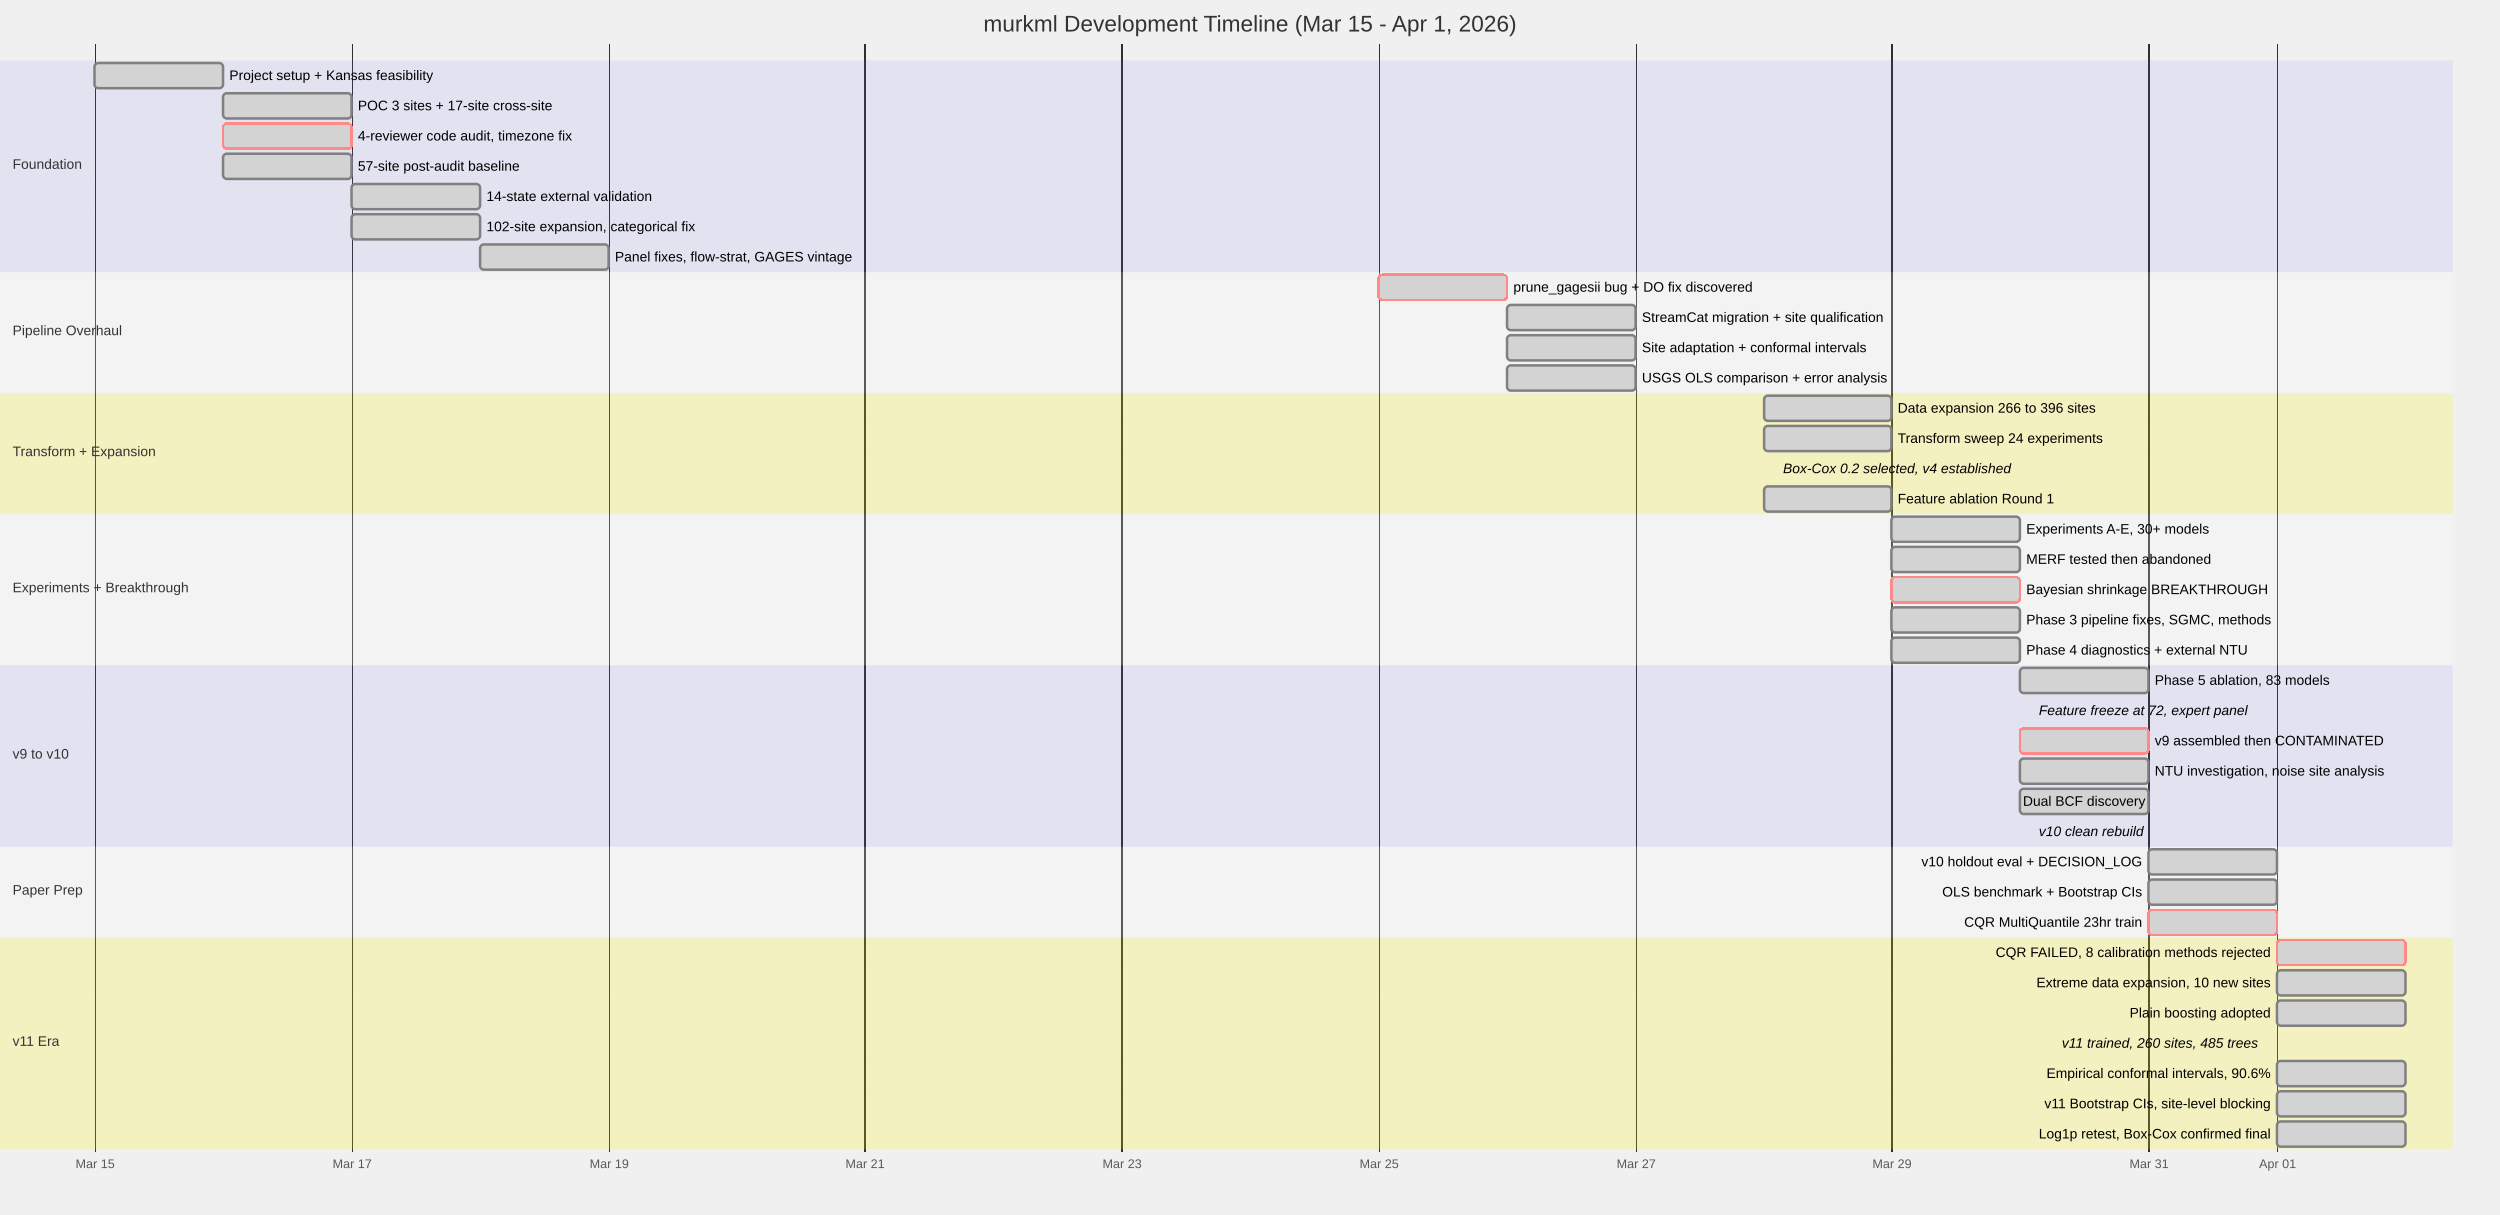
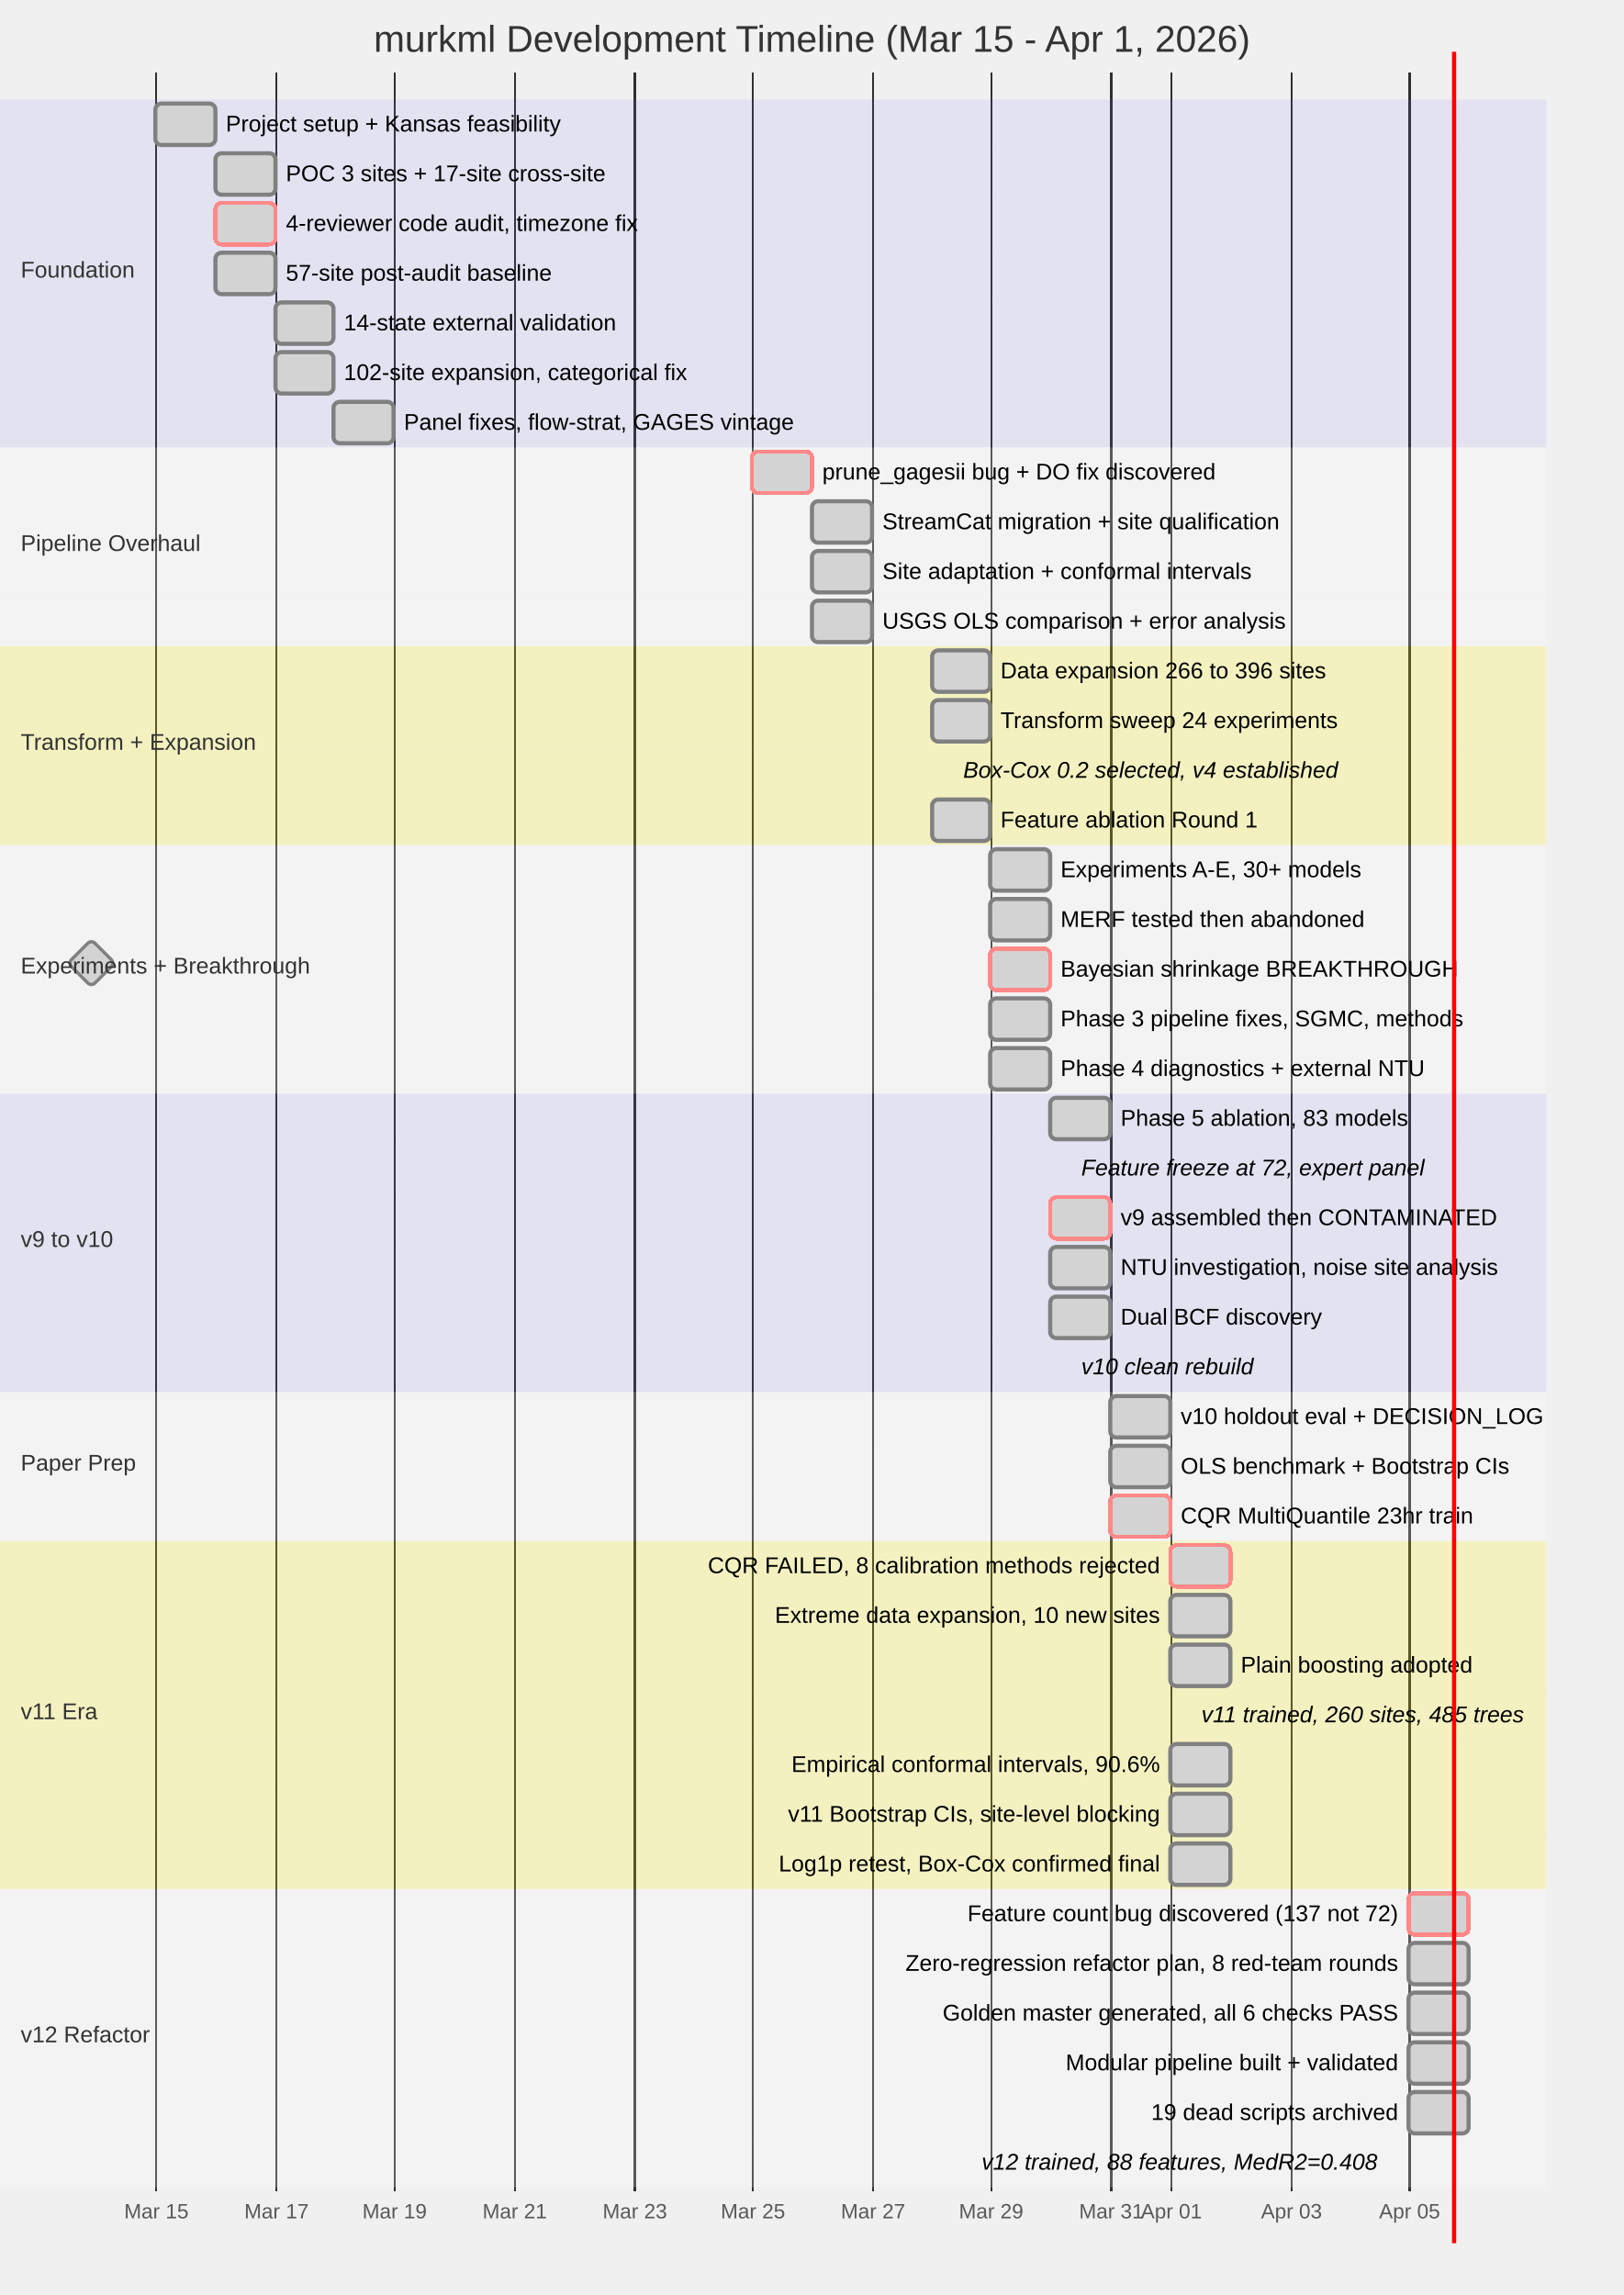
- <svg xmlns="http://www.w3.org/2000/svg" id="my-svg" width="100%" viewBox="0 0 1984 964" style="max-width: 1984px; background-color: white;" role="graphics-document document" aria-roledescription="gantt">
+ <svg xmlns="http://www.w3.org/2000/svg" id="my-svg" width="100%" viewBox="0 0 784 1108" style="max-width: 784px; background-color: transparent;" role="graphics-document document" aria-roledescription="gantt">
  <style>#my-svg{font-family:"trebuchet ms",verdana,arial,sans-serif;font-size:16px;fill:#333;}@keyframes edge-animation-frame{from{stroke-dashoffset:0;}}@keyframes dash{to{stroke-dashoffset:0;}}#my-svg .edge-animation-slow{stroke-dasharray:9,5!important;stroke-dashoffset:900;animation:dash 50s linear infinite;stroke-linecap:round;}#my-svg .edge-animation-fast{stroke-dasharray:9,5!important;stroke-dashoffset:900;animation:dash 20s linear infinite;stroke-linecap:round;}#my-svg .error-icon{fill:#552222;}#my-svg .error-text{fill:#552222;stroke:#552222;}#my-svg .edge-thickness-normal{stroke-width:1px;}#my-svg .edge-thickness-thick{stroke-width:3.5px;}#my-svg .edge-pattern-solid{stroke-dasharray:0;}#my-svg .edge-thickness-invisible{stroke-width:0;fill:none;}#my-svg .edge-pattern-dashed{stroke-dasharray:3;}#my-svg .edge-pattern-dotted{stroke-dasharray:2;}#my-svg .marker{fill:#333333;stroke:#333333;}#my-svg .marker.cross{stroke:#333333;}#my-svg svg{font-family:"trebuchet ms",verdana,arial,sans-serif;font-size:16px;}#my-svg p{margin:0;}#my-svg .mermaid-main-font{font-family:"trebuchet ms",verdana,arial,sans-serif;}#my-svg .exclude-range{fill:#eeeeee;}#my-svg .section{stroke:none;opacity:0.2;}#my-svg .section0{fill:rgba(102, 102, 255, 0.49);}#my-svg .section2{fill:#fff400;}#my-svg .section1,#my-svg .section3{fill:white;opacity:0.2;}#my-svg .sectionTitle0{fill:#333;}#my-svg .sectionTitle1{fill:#333;}#my-svg .sectionTitle2{fill:#333;}#my-svg .sectionTitle3{fill:#333;}#my-svg .sectionTitle{text-anchor:start;font-family:"trebuchet ms",verdana,arial,sans-serif;}#my-svg .grid .tick{stroke:lightgrey;opacity:0.8;shape-rendering:crispEdges;}#my-svg .grid .tick text{font-family:"trebuchet ms",verdana,arial,sans-serif;fill:#333;}#my-svg .grid path{stroke-width:0;}#my-svg .today{fill:none;stroke:red;stroke-width:2px;}#my-svg .task{stroke-width:2;}#my-svg .taskText{text-anchor:middle;font-family:"trebuchet ms",verdana,arial,sans-serif;}#my-svg .taskTextOutsideRight{fill:black;text-anchor:start;font-family:"trebuchet ms",verdana,arial,sans-serif;}#my-svg .taskTextOutsideLeft{fill:black;text-anchor:end;}#my-svg .task.clickable{cursor:pointer;}#my-svg .taskText.clickable{cursor:pointer;fill:#003163!important;font-weight:bold;}#my-svg .taskTextOutsideLeft.clickable{cursor:pointer;fill:#003163!important;font-weight:bold;}#my-svg .taskTextOutsideRight.clickable{cursor:pointer;fill:#003163!important;font-weight:bold;}#my-svg .taskText0,#my-svg .taskText1,#my-svg .taskText2,#my-svg .taskText3{fill:white;}#my-svg .task0,#my-svg .task1,#my-svg .task2,#my-svg .task3{fill:#8a90dd;stroke:#534fbc;}#my-svg .taskTextOutside0,#my-svg .taskTextOutside2{fill:black;}#my-svg .taskTextOutside1,#my-svg .taskTextOutside3{fill:black;}#my-svg .active0,#my-svg .active1,#my-svg .active2,#my-svg .active3{fill:#bfc7ff;stroke:#534fbc;}#my-svg .activeText0,#my-svg .activeText1,#my-svg .activeText2,#my-svg .activeText3{fill:black!important;}#my-svg .done0,#my-svg .done1,#my-svg .done2,#my-svg .done3{stroke:grey;fill:lightgrey;stroke-width:2;}#my-svg .doneText0,#my-svg .doneText1,#my-svg .doneText2,#my-svg .doneText3{fill:black!important;}#my-svg .doneText0.taskTextOutsideLeft,#my-svg .doneText0.taskTextOutsideRight,#my-svg .doneText1.taskTextOutsideLeft,#my-svg .doneText1.taskTextOutsideRight,#my-svg .doneText2.taskTextOutsideLeft,#my-svg .doneText2.taskTextOutsideRight,#my-svg .doneText3.taskTextOutsideLeft,#my-svg .doneText3.taskTextOutsideRight{fill:black!important;}#my-svg .crit0,#my-svg .crit1,#my-svg .crit2,#my-svg .crit3{stroke:#ff8888;fill:red;stroke-width:2;}#my-svg .activeCrit0,#my-svg .activeCrit1,#my-svg .activeCrit2,#my-svg .activeCrit3{stroke:#ff8888;fill:#bfc7ff;stroke-width:2;}#my-svg .doneCrit0,#my-svg .doneCrit1,#my-svg .doneCrit2,#my-svg .doneCrit3{stroke:#ff8888;fill:lightgrey;stroke-width:2;cursor:pointer;shape-rendering:crispEdges;}#my-svg .milestone{transform:rotate(45deg) scale(0.8,0.8);}#my-svg .milestoneText{font-style:italic;}#my-svg .doneCritText0,#my-svg .doneCritText1,#my-svg .doneCritText2,#my-svg .doneCritText3{fill:black!important;}#my-svg .doneCritText0.taskTextOutsideLeft,#my-svg .doneCritText0.taskTextOutsideRight,#my-svg .doneCritText1.taskTextOutsideLeft,#my-svg .doneCritText1.taskTextOutsideRight,#my-svg .doneCritText2.taskTextOutsideLeft,#my-svg .doneCritText2.taskTextOutsideRight,#my-svg .doneCritText3.taskTextOutsideLeft,#my-svg .doneCritText3.taskTextOutsideRight{fill:black!important;}#my-svg .vert{stroke:navy;}#my-svg .vertText{font-size:15px;text-anchor:middle;fill:navy!important;}#my-svg .activeCritText0,#my-svg .activeCritText1,#my-svg .activeCritText2,#my-svg .activeCritText3{fill:black!important;}#my-svg .titleText{text-anchor:middle;font-size:18px;fill:#333;font-family:"trebuchet ms",verdana,arial,sans-serif;}#my-svg .node .neo-node{stroke:#9370DB;}#my-svg [data-look="neo"].node rect,#my-svg [data-look="neo"].cluster rect,#my-svg [data-look="neo"].node polygon{stroke:#9370DB;filter:drop-shadow(1px 2px 2px rgba(185, 185, 185, 1));}#my-svg [data-look="neo"].node path{stroke:#9370DB;stroke-width:1px;}#my-svg [data-look="neo"].node .outer-path{filter:drop-shadow(1px 2px 2px rgba(185, 185, 185, 1));}#my-svg [data-look="neo"].node .neo-line path{stroke:#9370DB;filter:none;}#my-svg [data-look="neo"].node circle{stroke:#9370DB;filter:drop-shadow(1px 2px 2px rgba(185, 185, 185, 1));}#my-svg [data-look="neo"].node circle .state-start{fill:#000000;}#my-svg [data-look="neo"].icon-shape .icon{fill:#9370DB;filter:drop-shadow(1px 2px 2px rgba(185, 185, 185, 1));}#my-svg [data-look="neo"].icon-shape .icon-neo path{stroke:#9370DB;filter:drop-shadow(1px 2px 2px rgba(185, 185, 185, 1));}#my-svg :root{--mermaid-font-family:"trebuchet ms",verdana,arial,sans-serif;}</style>
  <g />
-   <g class="grid" transform="translate(75, 914)" fill="none" font-size="10" font-family="sans-serif" text-anchor="middle">
-     <path class="domain" stroke="currentColor" d="M0.5,-879V0.5H1834.5V-879" />
+   <g class="grid" transform="translate(75, 1058)" fill="none" font-size="10" font-family="sans-serif" text-anchor="middle">
+     <path class="domain" stroke="currentColor" d="M0.5,-1023V0.5H634.5V-1023" />
    <g class="tick" opacity="1" transform="translate(0.5,0)">
-       <line stroke="currentColor" y2="-879" />
+       <line stroke="currentColor" y2="-1023" />
      <text fill="#000" y="3" dy="1em" stroke="none" font-size="10" style="text-anchor: middle;">Mar 15</text>
    </g>
-     <g class="tick" opacity="1" transform="translate(204.5,0)">
-       <line stroke="currentColor" y2="-879" />
+     <g class="tick" opacity="1" transform="translate(58.5,0)">
+       <line stroke="currentColor" y2="-1023" />
      <text fill="#000" y="3" dy="1em" stroke="none" font-size="10" style="text-anchor: middle;">Mar 17</text>
    </g>
-     <g class="tick" opacity="1" transform="translate(408.5,0)">
-       <line stroke="currentColor" y2="-879" />
+     <g class="tick" opacity="1" transform="translate(115.5,0)">
+       <line stroke="currentColor" y2="-1023" />
      <text fill="#000" y="3" dy="1em" stroke="none" font-size="10" style="text-anchor: middle;">Mar 19</text>
    </g>
-     <g class="tick" opacity="1" transform="translate(611.5,0)">
-       <line stroke="currentColor" y2="-879" />
+     <g class="tick" opacity="1" transform="translate(173.5,0)">
+       <line stroke="currentColor" y2="-1023" />
      <text fill="#000" y="3" dy="1em" stroke="none" font-size="10" style="text-anchor: middle;">Mar 21</text>
    </g>
-     <g class="tick" opacity="1" transform="translate(815.5,0)">
-       <line stroke="currentColor" y2="-879" />
+     <g class="tick" opacity="1" transform="translate(231.5,0)">
+       <line stroke="currentColor" y2="-1023" />
      <text fill="#000" y="3" dy="1em" stroke="none" font-size="10" style="text-anchor: middle;">Mar 23</text>
    </g>
-     <g class="tick" opacity="1" transform="translate(1019.5,0)">
-       <line stroke="currentColor" y2="-879" />
+     <g class="tick" opacity="1" transform="translate(288.5,0)">
+       <line stroke="currentColor" y2="-1023" />
      <text fill="#000" y="3" dy="1em" stroke="none" font-size="10" style="text-anchor: middle;">Mar 25</text>
    </g>
-     <g class="tick" opacity="1" transform="translate(1223.5,0)">
-       <line stroke="currentColor" y2="-879" />
+     <g class="tick" opacity="1" transform="translate(346.5,0)">
+       <line stroke="currentColor" y2="-1023" />
      <text fill="#000" y="3" dy="1em" stroke="none" font-size="10" style="text-anchor: middle;">Mar 27</text>
    </g>
-     <g class="tick" opacity="1" transform="translate(1426.5,0)">
-       <line stroke="currentColor" y2="-879" />
+     <g class="tick" opacity="1" transform="translate(403.5,0)">
+       <line stroke="currentColor" y2="-1023" />
      <text fill="#000" y="3" dy="1em" stroke="none" font-size="10" style="text-anchor: middle;">Mar 29</text>
    </g>
-     <g class="tick" opacity="1" transform="translate(1630.5,0)">
-       <line stroke="currentColor" y2="-879" />
+     <g class="tick" opacity="1" transform="translate(461.5,0)">
+       <line stroke="currentColor" y2="-1023" />
      <text fill="#000" y="3" dy="1em" stroke="none" font-size="10" style="text-anchor: middle;">Mar 31</text>
    </g>
-     <g class="tick" opacity="1" transform="translate(1732.5,0)">
-       <line stroke="currentColor" y2="-879" />
+     <g class="tick" opacity="1" transform="translate(490.5,0)">
+       <line stroke="currentColor" y2="-1023" />
      <text fill="#000" y="3" dy="1em" stroke="none" font-size="10" style="text-anchor: middle;">Apr 01</text>
    </g>
+     <g class="tick" opacity="1" transform="translate(548.5,0)">
+       <line stroke="currentColor" y2="-1023" />
+       <text fill="#000" y="3" dy="1em" stroke="none" font-size="10" style="text-anchor: middle;">Apr 03</text>
+     </g>
+     <g class="tick" opacity="1" transform="translate(605.5,0)">
+       <line stroke="currentColor" y2="-1023" />
+       <text fill="#000" y="3" dy="1em" stroke="none" font-size="10" style="text-anchor: middle;">Apr 05</text>
+     </g>
  </g>
  <g>
-     <rect x="0" y="48" width="1946.5" height="24" class="section section0" />
-     <rect x="0" y="72" width="1946.5" height="24" class="section section0" />
-     <rect x="0" y="96" width="1946.5" height="24" class="section section0" />
-     <rect x="0" y="120" width="1946.5" height="24" class="section section0" />
-     <rect x="0" y="144" width="1946.5" height="24" class="section section0" />
-     <rect x="0" y="168" width="1946.5" height="24" class="section section0" />
-     <rect x="0" y="192" width="1946.5" height="24" class="section section0" />
-     <rect x="0" y="216" width="1946.5" height="24" class="section section1" />
-     <rect x="0" y="240" width="1946.5" height="24" class="section section1" />
-     <rect x="0" y="264" width="1946.5" height="24" class="section section1" />
-     <rect x="0" y="288" width="1946.5" height="24" class="section section1" />
-     <rect x="0" y="312" width="1946.5" height="24" class="section section2" />
-     <rect x="0" y="336" width="1946.5" height="24" class="section section2" />
-     <rect x="0" y="360" width="1946.5" height="24" class="section section2" />
-     <rect x="0" y="384" width="1946.5" height="24" class="section section2" />
-     <rect x="0" y="408" width="1946.5" height="24" class="section section3" />
-     <rect x="0" y="432" width="1946.5" height="24" class="section section3" />
-     <rect x="0" y="456" width="1946.5" height="24" class="section section3" />
-     <rect x="0" y="480" width="1946.5" height="24" class="section section3" />
-     <rect x="0" y="504" width="1946.5" height="24" class="section section3" />
-     <rect x="0" y="528" width="1946.5" height="24" class="section section0" />
-     <rect x="0" y="552" width="1946.5" height="24" class="section section0" />
-     <rect x="0" y="576" width="1946.5" height="24" class="section section0" />
-     <rect x="0" y="600" width="1946.5" height="24" class="section section0" />
-     <rect x="0" y="624" width="1946.5" height="24" class="section section0" />
-     <rect x="0" y="648" width="1946.5" height="24" class="section section0" />
-     <rect x="0" y="672" width="1946.5" height="24" class="section section1" />
-     <rect x="0" y="696" width="1946.5" height="24" class="section section1" />
-     <rect x="0" y="720" width="1946.5" height="24" class="section section1" />
-     <rect x="0" y="744" width="1946.5" height="24" class="section section2" />
-     <rect x="0" y="768" width="1946.5" height="24" class="section section2" />
-     <rect x="0" y="792" width="1946.5" height="24" class="section section2" />
-     <rect x="0" y="816" width="1946.5" height="24" class="section section2" />
-     <rect x="0" y="840" width="1946.5" height="24" class="section section2" />
-     <rect x="0" y="864" width="1946.5" height="24" class="section section2" />
-     <rect x="0" y="888" width="1946.5" height="24" class="section section2" />
+     <rect x="0" y="48" width="746.5" height="24" class="section section0" />
+     <rect x="0" y="72" width="746.5" height="24" class="section section0" />
+     <rect x="0" y="96" width="746.5" height="24" class="section section0" />
+     <rect x="0" y="120" width="746.5" height="24" class="section section0" />
+     <rect x="0" y="144" width="746.5" height="24" class="section section0" />
+     <rect x="0" y="168" width="746.5" height="24" class="section section0" />
+     <rect x="0" y="192" width="746.5" height="24" class="section section0" />
+     <rect x="0" y="216" width="746.5" height="24" class="section section1" />
+     <rect x="0" y="240" width="746.5" height="24" class="section section1" />
+     <rect x="0" y="264" width="746.5" height="24" class="section section1" />
+     <rect x="0" y="288" width="746.5" height="24" class="section section1" />
+     <rect x="0" y="312" width="746.5" height="24" class="section section2" />
+     <rect x="0" y="336" width="746.5" height="24" class="section section2" />
+     <rect x="0" y="360" width="746.5" height="24" class="section section2" />
+     <rect x="0" y="384" width="746.5" height="24" class="section section2" />
+     <rect x="0" y="408" width="746.5" height="24" class="section section3" />
+     <rect x="0" y="432" width="746.5" height="24" class="section section3" />
+     <rect x="0" y="456" width="746.5" height="24" class="section section3" />
+     <rect x="0" y="480" width="746.5" height="24" class="section section3" />
+     <rect x="0" y="504" width="746.5" height="24" class="section section3" />
+     <rect x="0" y="528" width="746.5" height="24" class="section section0" />
+     <rect x="0" y="552" width="746.5" height="24" class="section section0" />
+     <rect x="0" y="576" width="746.5" height="24" class="section section0" />
+     <rect x="0" y="600" width="746.5" height="24" class="section section0" />
+     <rect x="0" y="624" width="746.5" height="24" class="section section0" />
+     <rect x="0" y="648" width="746.5" height="24" class="section section0" />
+     <rect x="0" y="672" width="746.5" height="24" class="section section1" />
+     <rect x="0" y="696" width="746.5" height="24" class="section section1" />
+     <rect x="0" y="720" width="746.5" height="24" class="section section1" />
+     <rect x="0" y="744" width="746.5" height="24" class="section section2" />
+     <rect x="0" y="768" width="746.5" height="24" class="section section2" />
+     <rect x="0" y="792" width="746.5" height="24" class="section section2" />
+     <rect x="0" y="816" width="746.5" height="24" class="section section2" />
+     <rect x="0" y="840" width="746.5" height="24" class="section section2" />
+     <rect x="0" y="864" width="746.5" height="24" class="section section2" />
+     <rect x="0" y="888" width="746.5" height="24" class="section section2" />
+     <rect x="0" y="912" width="746.5" height="24" class="section section3" />
+     <rect x="0" y="936" width="746.5" height="24" class="section section3" />
+     <rect x="0" y="960" width="746.5" height="24" class="section section3" />
+     <rect x="0" y="984" width="746.5" height="24" class="section section3" />
+     <rect x="0" y="1008" width="746.5" height="24" class="section section3" />
+     <rect x="0" y="1032" width="746.5" height="24" class="section section3" />
  </g>
  <g>
-     <rect id="my-svg-task1" rx="3" ry="3" x="75" y="50" width="102" height="20" transform-origin="126px 60px" class="task done0" />
-     <rect id="my-svg-task2" rx="3" ry="3" x="177" y="74" width="102" height="20" transform-origin="228px 84px" class="task done0" />
-     <rect id="my-svg-task3" rx="3" ry="3" x="177" y="98" width="102" height="20" transform-origin="228px 108px" class="task doneCrit0" />
-     <rect id="my-svg-task4" rx="3" ry="3" x="177" y="122" width="102" height="20" transform-origin="228px 132px" class="task done0" />
-     <rect id="my-svg-task5" rx="3" ry="3" x="279" y="146" width="102" height="20" transform-origin="330px 156px" class="task done0" />
-     <rect id="my-svg-task6" rx="3" ry="3" x="279" y="170" width="102" height="20" transform-origin="330px 180px" class="task done0" />
-     <rect id="my-svg-task7" rx="3" ry="3" x="381" y="194" width="102" height="20" transform-origin="432px 204px" class="task done0" />
-     <rect id="my-svg-task8" rx="3" ry="3" x="1094" y="218" width="102" height="20" transform-origin="1145px 228px" class="task doneCrit1" />
-     <rect id="my-svg-task9" rx="3" ry="3" x="1196" y="242" width="102" height="20" transform-origin="1247px 252px" class="task done1" />
-     <rect id="my-svg-task10" rx="3" ry="3" x="1196" y="266" width="102" height="20" transform-origin="1247px 276px" class="task done1" />
-     <rect id="my-svg-task11" rx="3" ry="3" x="1196" y="290" width="102" height="20" transform-origin="1247px 300px" class="task done1" />
-     <rect id="my-svg-task12" rx="3" ry="3" x="1400" y="314" width="101" height="20" transform-origin="1450.5px 324px" class="task done2" />
-     <rect id="my-svg-task13" rx="3" ry="3" x="1400" y="338" width="101" height="20" transform-origin="1450.5px 348px" class="task done2" />
-     <rect id="my-svg-task14" rx="3" ry="3" x="1390" y="362" width="20" height="20" transform-origin="1400px 372px" class="task milestone  done2" />
-     <rect id="my-svg-task15" rx="3" ry="3" x="1400" y="386" width="101" height="20" transform-origin="1450.5px 396px" class="task done2" />
-     <rect id="my-svg-task16" rx="3" ry="3" x="1501" y="410" width="102" height="20" transform-origin="1552px 420px" class="task done3" />
-     <rect id="my-svg-task17" rx="3" ry="3" x="1501" y="434" width="102" height="20" transform-origin="1552px 444px" class="task done3" />
-     <rect id="my-svg-task18" rx="3" ry="3" x="1501" y="458" width="102" height="20" transform-origin="1552px 468px" class="task doneCrit3" />
-     <rect id="my-svg-task19" rx="3" ry="3" x="1501" y="482" width="102" height="20" transform-origin="1552px 492px" class="task done3" />
-     <rect id="my-svg-task20" rx="3" ry="3" x="1501" y="506" width="102" height="20" transform-origin="1552px 516px" class="task done3" />
-     <rect id="my-svg-task21" rx="3" ry="3" x="1603" y="530" width="102" height="20" transform-origin="1654px 540px" class="task done0" />
-     <rect id="my-svg-task22" rx="3" ry="3" x="1593" y="554" width="20" height="20" transform-origin="1603px 564px" class="task milestone  done0" />
-     <rect id="my-svg-task23" rx="3" ry="3" x="1603" y="578" width="102" height="20" transform-origin="1654px 588px" class="task doneCrit0" />
-     <rect id="my-svg-task24" rx="3" ry="3" x="1603" y="602" width="102" height="20" transform-origin="1654px 612px" class="task done0" />
-     <rect id="my-svg-task25" rx="3" ry="3" x="1603" y="626" width="102" height="20" transform-origin="1654px 636px" class="task done0" />
-     <rect id="my-svg-task26" rx="3" ry="3" x="1593" y="650" width="20" height="20" transform-origin="1603px 660px" class="task milestone  done0" />
-     <rect id="my-svg-task27" rx="3" ry="3" x="1705" y="674" width="102" height="20" transform-origin="1756px 684px" class="task done1" />
-     <rect id="my-svg-task28" rx="3" ry="3" x="1705" y="698" width="102" height="20" transform-origin="1756px 708px" class="task done1" />
-     <rect id="my-svg-task29" rx="3" ry="3" x="1705" y="722" width="102" height="20" transform-origin="1756px 732px" class="task doneCrit1" />
-     <rect id="my-svg-task30" rx="3" ry="3" x="1807" y="746" width="102" height="20" transform-origin="1858px 756px" class="task doneCrit2" />
-     <rect id="my-svg-task31" rx="3" ry="3" x="1807" y="770" width="102" height="20" transform-origin="1858px 780px" class="task done2" />
-     <rect id="my-svg-task32" rx="3" ry="3" x="1807" y="794" width="102" height="20" transform-origin="1858px 804px" class="task done2" />
-     <rect id="my-svg-task33" rx="3" ry="3" x="1797" y="818" width="20" height="20" transform-origin="1807px 828px" class="task milestone  done2" />
-     <rect id="my-svg-task34" rx="3" ry="3" x="1807" y="842" width="102" height="20" transform-origin="1858px 852px" class="task done2" />
-     <rect id="my-svg-task35" rx="3" ry="3" x="1807" y="866" width="102" height="20" transform-origin="1858px 876px" class="task done2" />
-     <rect id="my-svg-task36" rx="3" ry="3" x="1807" y="890" width="102" height="20" transform-origin="1858px 900px" class="task done2" />
-     <text id="my-svg-task1-text" font-size="11" x="182" y="63.5" class="taskTextOutsideRight taskTextOutside0  doneText0 width-163.86181640625">Project setup + Kansas feasibility     </text>
-     <text id="my-svg-task2-text" font-size="11" x="284" y="87.5" class="taskTextOutsideRight taskTextOutside0  doneText0 width-150.6875">POC 3 sites + 17-site cross-site       </text>
-     <text id="my-svg-task3-text" font-size="11" x="284" y="111.5" class="taskTextOutsideRight taskTextOutside0  doneCritText0 width-179.21875">4-reviewer code audit, timezone fix     </text>
-     <text id="my-svg-task4-text" font-size="11" x="284" y="135.5" class="taskTextOutsideRight taskTextOutside0  doneText0 width-131.21875">57-site post-audit baseline             </text>
-     <text id="my-svg-task5-text" font-size="11" x="386" y="159.5" class="taskTextOutsideRight taskTextOutside0  doneText0 width-137.21875">14-state external validation            </text>
-     <text id="my-svg-task6-text" font-size="11" x="386" y="183.5" class="taskTextOutsideRight taskTextOutside0  doneText0 width-170.3017578125">102-site expansion, categorical fix     </text>
-     <text id="my-svg-task7-text" font-size="11" x="488" y="207.5" class="taskTextOutsideRight taskTextOutside0  doneText0 width-188.578125">Panel fixes, flow-strat, GAGES vintage  </text>
-     <text id="my-svg-task8-text" font-size="11" x="1201" y="231.5" class="taskTextOutsideRight taskTextOutside1  doneCritText1 width-187.46875">prune_gagesii bug + DO fix discovered   </text>
-     <text id="my-svg-task9-text" font-size="11" x="1303" y="255.5" class="taskTextOutsideRight taskTextOutside1  doneText1 width-197.9375">StreamCat migration + site qualification</text>
-     <text id="my-svg-task10-text" font-size="11" x="1303" y="279.5" class="taskTextOutsideRight taskTextOutside1  doneText1 width-184.13134765625">Site adaptation + conformal intervals   </text>
-     <text id="my-svg-task11-text" font-size="11" x="1303" y="303.5" class="taskTextOutsideRight taskTextOutside1  doneText1 width-185.48486328125">USGS OLS comparison + error analysis    </text>
-     <text id="my-svg-task12-text" font-size="11" x="1506" y="327.5" class="taskTextOutsideRight taskTextOutside2  doneText2 width-155.9921875">Data expansion 266 to 396 sites         </text>
-     <text id="my-svg-task13-text" font-size="11" x="1506" y="351.5" class="taskTextOutsideRight taskTextOutside2  doneText2 width-163.8671875">Transform sweep 24 experiments          </text>
-     <text id="my-svg-task14-text" font-size="11" x="1415" y="375.5" class="taskTextOutsideRight taskTextOutside2  doneText2 milestoneText width-181.03125">Box-Cox 0.2 selected, v4 established    </text>
-     <text id="my-svg-task15-text" font-size="11" x="1506" y="399.5" class="taskTextOutsideRight taskTextOutside2  doneText2 width-124.265625">Feature ablation Round 1                </text>
-     <text id="my-svg-task16-text" font-size="11" x="1608" y="423.5" class="taskTextOutsideRight taskTextOutside3  doneText3 width-143.40234375">Experiments A-E, 30+ models             </text>
-     <text id="my-svg-task17-text" font-size="11" x="1608" y="447.5" class="taskTextOutsideRight taskTextOutside3  doneText3 width-144.375">MERF tested then abandoned              </text>
-     <text id="my-svg-task18-text" font-size="11" x="1608" y="471.5" class="taskTextOutsideRight taskTextOutside3  doneCritText3 width-176.6875">Bayesian shrinkage BREAKTHROUGH         </text>
-     <text id="my-svg-task19-text" font-size="11" x="1608" y="495.5" class="taskTextOutsideRight taskTextOutside3  doneText3 width-190.8720703125">Phase 3 pipeline fixes, SGMC, methods   </text>
-     <text id="my-svg-task20-text" font-size="11" x="1608" y="519.5" class="taskTextOutsideRight taskTextOutside3  doneText3 width-172.015625">Phase 4 diagnostics + external NTU      </text>
-     <text id="my-svg-task21-text" font-size="11" x="1710" y="543.5" class="taskTextOutsideRight taskTextOutside0  doneText0 width-138.20849609375">Phase 5 ablation, 83 models             </text>
-     <text id="my-svg-task22-text" font-size="11" x="1618" y="567.5" class="taskTextOutsideRight taskTextOutside0  doneText0 milestoneText width-172.23876953125">Feature freeze at 72, expert panel      </text>
-     <text id="my-svg-task23-text" font-size="11" x="1710" y="591.5" class="taskTextOutsideRight taskTextOutside0  doneCritText0 width-171.1953125">v9 assembled then CONTAMINATED          </text>
-     <text id="my-svg-task24-text" font-size="11" x="1710" y="615.5" class="taskTextOutsideRight taskTextOutside0  doneText0 width-183.3095703125">NTU investigation, noise site analysis  </text>
-     <text id="my-svg-task25-text" font-size="11" x="1654" y="639.5" class="taskText taskText0  doneText0 width-93.71533203125">Dual BCF discovery                      </text>
-     <text id="my-svg-task26-text" font-size="11" x="1618" y="663.5" class="taskTextOutsideRight taskTextOutside0  doneText0 milestoneText width-85.96875">v10 clean rebuild                       </text>
-     <text id="my-svg-task27-text" font-size="11" x="1700" y="687.5" class="taskTextOutsideLeft taskTextOutside1  doneText1">v10 holdout eval + DECISION_LOG         </text>
-     <text id="my-svg-task28-text" font-size="11" x="1700" y="711.5" class="taskTextOutsideLeft taskTextOutside1  doneText1">OLS benchmark + Bootstrap CIs           </text>
-     <text id="my-svg-task29-text" font-size="11" x="1700" y="735.5" class="taskTextOutsideLeft taskTextOutside1  doneCritText1">CQR MultiQuantile 23hr train            </text>
-     <text id="my-svg-task30-text" font-size="11" x="1802" y="759.5" class="taskTextOutsideLeft taskTextOutside2  doneCritText2">CQR FAILED, 8 calibration methods rejected </text>
-     <text id="my-svg-task31-text" font-size="11" x="1802" y="783.5" class="taskTextOutsideLeft taskTextOutside2  doneText2">Extreme data expansion, 10 new sites    </text>
-     <text id="my-svg-task32-text" font-size="11" x="1802" y="807.5" class="taskTextOutsideLeft taskTextOutside2  doneText2">Plain boosting adopted                  </text>
-     <text id="my-svg-task33-text" font-size="11" x="1792" y="831.5" class="taskTextOutsideLeft taskTextOutside2  doneText2 milestoneText">v11 trained, 260 sites, 485 trees       </text>
-     <text id="my-svg-task34-text" font-size="11" x="1802" y="855.5" class="taskTextOutsideLeft taskTextOutside2  doneText2">Empirical conformal intervals, 90.6%    </text>
-     <text id="my-svg-task35-text" font-size="11" x="1802" y="879.5" class="taskTextOutsideLeft taskTextOutside2  doneText2">v11 Bootstrap CIs, site-level blocking  </text>
-     <text id="my-svg-task36-text" font-size="11" x="1802" y="903.5" class="taskTextOutsideLeft taskTextOutside2  doneText2">Log1p retest, Box-Cox confirmed final   </text>
+     <rect id="my-svg-task1" rx="3" ry="3" x="75" y="50" width="29" height="20" transform-origin="89.5px 60px" class="task done0" />
+     <rect id="my-svg-task2" rx="3" ry="3" x="104" y="74" width="29" height="20" transform-origin="118.5px 84px" class="task done0" />
+     <rect id="my-svg-task3" rx="3" ry="3" x="104" y="98" width="29" height="20" transform-origin="118.5px 108px" class="task doneCrit0" />
+     <rect id="my-svg-task4" rx="3" ry="3" x="104" y="122" width="29" height="20" transform-origin="118.5px 132px" class="task done0" />
+     <rect id="my-svg-task5" rx="3" ry="3" x="133" y="146" width="28" height="20" transform-origin="147px 156px" class="task done0" />
+     <rect id="my-svg-task6" rx="3" ry="3" x="133" y="170" width="28" height="20" transform-origin="147px 180px" class="task done0" />
+     <rect id="my-svg-task7" rx="3" ry="3" x="161" y="194" width="29" height="20" transform-origin="175.5px 204px" class="task done0" />
+     <rect id="my-svg-task8" rx="3" ry="3" x="363" y="218" width="29" height="20" transform-origin="377.5px 228px" class="task doneCrit1" />
+     <rect id="my-svg-task9" rx="3" ry="3" x="392" y="242" width="29" height="20" transform-origin="406.5px 252px" class="task done1" />
+     <rect id="my-svg-task10" rx="3" ry="3" x="392" y="266" width="29" height="20" transform-origin="406.5px 276px" class="task done1" />
+     <rect id="my-svg-task11" rx="3" ry="3" x="392" y="290" width="29" height="20" transform-origin="406.5px 300px" class="task done1" />
+     <rect id="my-svg-task12" rx="3" ry="3" x="450" y="314" width="28" height="20" transform-origin="464px 324px" class="task done2" />
+     <rect id="my-svg-task13" rx="3" ry="3" x="450" y="338" width="28" height="20" transform-origin="464px 348px" class="task done2" />
+     <rect id="my-svg-task14" rx="3" ry="3" x="440" y="362" width="20" height="20" transform-origin="450px 372px" class="task milestone  done2" />
+     <rect id="my-svg-task15" rx="3" ry="3" x="450" y="386" width="28" height="20" transform-origin="464px 396px" class="task done2" />
+     <rect id="my-svg-task16" rx="3" ry="3" x="478" y="410" width="29" height="20" transform-origin="492.5px 420px" class="task done3" />
+     <rect id="my-svg-task17" rx="3" ry="3" x="478" y="434" width="29" height="20" transform-origin="492.5px 444px" class="task done3" />
+     <rect id="my-svg-task18" rx="3" ry="3" x="478" y="458" width="29" height="20" transform-origin="492.5px 468px" class="task doneCrit3" />
+     <rect id="my-svg-task19" rx="3" ry="3" x="478" y="482" width="29" height="20" transform-origin="492.5px 492px" class="task done3" />
+     <rect id="my-svg-task20" rx="3" ry="3" x="478" y="506" width="29" height="20" transform-origin="492.5px 516px" class="task done3" />
+     <rect id="my-svg-task21" rx="3" ry="3" x="507" y="530" width="29" height="20" transform-origin="521.5px 540px" class="task done0" />
+     <rect id="my-svg-task22" rx="3" ry="3" x="497" y="554" width="20" height="20" transform-origin="507px 564px" class="task milestone  done0" />
+     <rect id="my-svg-task23" rx="3" ry="3" x="507" y="578" width="29" height="20" transform-origin="521.5px 588px" class="task doneCrit0" />
+     <rect id="my-svg-task24" rx="3" ry="3" x="507" y="602" width="29" height="20" transform-origin="521.5px 612px" class="task done0" />
+     <rect id="my-svg-task25" rx="3" ry="3" x="507" y="626" width="29" height="20" transform-origin="521.5px 636px" class="task done0" />
+     <rect id="my-svg-task26" rx="3" ry="3" x="497" y="650" width="20" height="20" transform-origin="507px 660px" class="task milestone  done0" />
+     <rect id="my-svg-task27" rx="3" ry="3" x="536" y="674" width="29" height="20" transform-origin="550.5px 684px" class="task done1" />
+     <rect id="my-svg-task28" rx="3" ry="3" x="536" y="698" width="29" height="20" transform-origin="550.5px 708px" class="task done1" />
+     <rect id="my-svg-task29" rx="3" ry="3" x="536" y="722" width="29" height="20" transform-origin="550.5px 732px" class="task doneCrit1" />
+     <rect id="my-svg-task30" rx="3" ry="3" x="565" y="746" width="29" height="20" transform-origin="579.5px 756px" class="task doneCrit2" />
+     <rect id="my-svg-task31" rx="3" ry="3" x="565" y="770" width="29" height="20" transform-origin="579.5px 780px" class="task done2" />
+     <rect id="my-svg-task32" rx="3" ry="3" x="565" y="794" width="29" height="20" transform-origin="579.5px 804px" class="task done2" />
+     <rect id="my-svg-task33" rx="3" ry="3" x="555" y="818" width="20" height="20" transform-origin="565px 828px" class="task milestone  done2" />
+     <rect id="my-svg-task34" rx="3" ry="3" x="565" y="842" width="29" height="20" transform-origin="579.5px 852px" class="task done2" />
+     <rect id="my-svg-task35" rx="3" ry="3" x="565" y="866" width="29" height="20" transform-origin="579.5px 876px" class="task done2" />
+     <rect id="my-svg-task36" rx="3" ry="3" x="565" y="890" width="29" height="20" transform-origin="579.5px 900px" class="task done2" />
+     <rect id="my-svg-task37" rx="3" ry="3" x="680" y="914" width="29" height="20" transform-origin="694.5px 924px" class="task doneCrit3" />
+     <rect id="my-svg-task38" rx="3" ry="3" x="680" y="938" width="29" height="20" transform-origin="694.5px 948px" class="task done3" />
+     <rect id="my-svg-task39" rx="3" ry="3" x="680" y="962" width="29" height="20" transform-origin="694.5px 972px" class="task done3" />
+     <rect id="my-svg-task40" rx="3" ry="3" x="680" y="986" width="29" height="20" transform-origin="694.5px 996px" class="task done3" />
+     <rect id="my-svg-task41" rx="3" ry="3" x="680" y="1010" width="29" height="20" transform-origin="694.5px 1020px" class="task done3" />
+     <rect id="my-svg-task42" rx="3" ry="3" x="670" y="1034" width="20" height="20" transform-origin="680px 1044px" class="task milestone  done3" />
+     <text id="my-svg-task1-text" font-size="11" x="109" y="63.5" class="taskTextOutsideRight taskTextOutside0  doneText0 width-163.86181640625">Project setup + Kansas feasibility     </text>
+     <text id="my-svg-task2-text" font-size="11" x="138" y="87.5" class="taskTextOutsideRight taskTextOutside0  doneText0 width-150.6875">POC 3 sites + 17-site cross-site       </text>
+     <text id="my-svg-task3-text" font-size="11" x="138" y="111.5" class="taskTextOutsideRight taskTextOutside0  doneCritText0 width-179.21875">4-reviewer code audit, timezone fix     </text>
+     <text id="my-svg-task4-text" font-size="11" x="138" y="135.5" class="taskTextOutsideRight taskTextOutside0  doneText0 width-131.21875">57-site post-audit baseline             </text>
+     <text id="my-svg-task5-text" font-size="11" x="166" y="159.5" class="taskTextOutsideRight taskTextOutside0  doneText0 width-137.21875">14-state external validation            </text>
+     <text id="my-svg-task6-text" font-size="11" x="166" y="183.5" class="taskTextOutsideRight taskTextOutside0  doneText0 width-170.3017578125">102-site expansion, categorical fix     </text>
+     <text id="my-svg-task7-text" font-size="11" x="195" y="207.5" class="taskTextOutsideRight taskTextOutside0  doneText0 width-188.578125">Panel fixes, flow-strat, GAGES vintage  </text>
+     <text id="my-svg-task8-text" font-size="11" x="397" y="231.5" class="taskTextOutsideRight taskTextOutside1  doneCritText1 width-187.46875">prune_gagesii bug + DO fix discovered   </text>
+     <text id="my-svg-task9-text" font-size="11" x="426" y="255.5" class="taskTextOutsideRight taskTextOutside1  doneText1 width-197.9375">StreamCat migration + site qualification</text>
+     <text id="my-svg-task10-text" font-size="11" x="426" y="279.5" class="taskTextOutsideRight taskTextOutside1  doneText1 width-184.13134765625">Site adaptation + conformal intervals   </text>
+     <text id="my-svg-task11-text" font-size="11" x="426" y="303.5" class="taskTextOutsideRight taskTextOutside1  doneText1 width-185.48486328125">USGS OLS comparison + error analysis    </text>
+     <text id="my-svg-task12-text" font-size="11" x="483" y="327.5" class="taskTextOutsideRight taskTextOutside2  doneText2 width-155.9921875">Data expansion 266 to 396 sites         </text>
+     <text id="my-svg-task13-text" font-size="11" x="483" y="351.5" class="taskTextOutsideRight taskTextOutside2  doneText2 width-163.8671875">Transform sweep 24 experiments          </text>
+     <text id="my-svg-task14-text" font-size="11" x="465" y="375.5" class="taskTextOutsideRight taskTextOutside2  doneText2 milestoneText width-181.03125">Box-Cox 0.2 selected, v4 established    </text>
+     <text id="my-svg-task15-text" font-size="11" x="483" y="399.5" class="taskTextOutsideRight taskTextOutside2  doneText2 width-124.265625">Feature ablation Round 1                </text>
+     <text id="my-svg-task16-text" font-size="11" x="512" y="423.5" class="taskTextOutsideRight taskTextOutside3  doneText3 width-143.40234375">Experiments A-E, 30+ models             </text>
+     <text id="my-svg-task17-text" font-size="11" x="512" y="447.5" class="taskTextOutsideRight taskTextOutside3  doneText3 width-144.375">MERF tested then abandoned              </text>
+     <text id="my-svg-task18-text" font-size="11" x="512" y="471.5" class="taskTextOutsideRight taskTextOutside3  doneCritText3 width-176.6875">Bayesian shrinkage BREAKTHROUGH         </text>
+     <text id="my-svg-task19-text" font-size="11" x="512" y="495.5" class="taskTextOutsideRight taskTextOutside3  doneText3 width-190.8720703125">Phase 3 pipeline fixes, SGMC, methods   </text>
+     <text id="my-svg-task20-text" font-size="11" x="512" y="519.5" class="taskTextOutsideRight taskTextOutside3  doneText3 width-172.015625">Phase 4 diagnostics + external NTU      </text>
+     <text id="my-svg-task21-text" font-size="11" x="541" y="543.5" class="taskTextOutsideRight taskTextOutside0  doneText0 width-138.20849609375">Phase 5 ablation, 83 models             </text>
+     <text id="my-svg-task22-text" font-size="11" x="522" y="567.5" class="taskTextOutsideRight taskTextOutside0  doneText0 milestoneText width-172.23876953125">Feature freeze at 72, expert panel      </text>
+     <text id="my-svg-task23-text" font-size="11" x="541" y="591.5" class="taskTextOutsideRight taskTextOutside0  doneCritText0 width-171.1953125">v9 assembled then CONTAMINATED          </text>
+     <text id="my-svg-task24-text" font-size="11" x="541" y="615.5" class="taskTextOutsideRight taskTextOutside0  doneText0 width-183.3095703125">NTU investigation, noise site analysis  </text>
+     <text id="my-svg-task25-text" font-size="11" x="541" y="639.5" class="taskTextOutsideRight taskTextOutside0  doneText0 width-93.71533203125">Dual BCF discovery                      </text>
+     <text id="my-svg-task26-text" font-size="11" x="522" y="663.5" class="taskTextOutsideRight taskTextOutside0  doneText0 milestoneText width-85.96875">v10 clean rebuild                       </text>
+     <text id="my-svg-task27-text" font-size="11" x="570" y="687.5" class="taskTextOutsideRight taskTextOutside1  doneText1 width-166.171875">v10 holdout eval + DECISION_LOG         </text>
+     <text id="my-svg-task28-text" font-size="11" x="570" y="711.5" class="taskTextOutsideRight taskTextOutside1  doneText1 width-153.65576171875">OLS benchmark + Bootstrap CIs           </text>
+     <text id="my-svg-task29-text" font-size="11" x="570" y="735.5" class="taskTextOutsideRight taskTextOutside1  doneCritText1 width-142.28125">CQR MultiQuantile 23hr train            </text>
+     <text id="my-svg-task30-text" font-size="11" x="560" y="759.5" class="taskTextOutsideLeft taskTextOutside2  doneCritText2">CQR FAILED, 8 calibration methods rejected </text>
+     <text id="my-svg-task31-text" font-size="11" x="560" y="783.5" class="taskTextOutsideLeft taskTextOutside2  doneText2">Extreme data expansion, 10 new sites    </text>
+     <text id="my-svg-task32-text" font-size="11" x="599" y="807.5" class="taskTextOutsideRight taskTextOutside2  doneText2 width-112.78125">Plain boosting adopted                  </text>
+     <text id="my-svg-task33-text" font-size="11" x="580" y="831.5" class="taskTextOutsideRight taskTextOutside2  doneText2 milestoneText width-160.9130859375">v11 trained, 260 sites, 485 trees       </text>
+     <text id="my-svg-task34-text" font-size="11" x="560" y="855.5" class="taskTextOutsideLeft taskTextOutside2  doneText2">Empirical conformal intervals, 90.6%    </text>
+     <text id="my-svg-task35-text" font-size="11" x="560" y="879.5" class="taskTextOutsideLeft taskTextOutside2  doneText2">v11 Bootstrap CIs, site-level blocking  </text>
+     <text id="my-svg-task36-text" font-size="11" x="560" y="903.5" class="taskTextOutsideLeft taskTextOutside2  doneText2">Log1p retest, Box-Cox confirmed final   </text>
+     <text id="my-svg-task37-text" font-size="11" x="675" y="927.5" class="taskTextOutsideLeft taskTextOutside3  doneCritText3">Feature count bug discovered (137 not 72) </text>
+     <text id="my-svg-task38-text" font-size="11" x="675" y="951.5" class="taskTextOutsideLeft taskTextOutside3  doneText3">Zero-regression refactor plan, 8 red-team rounds </text>
+     <text id="my-svg-task39-text" font-size="11" x="675" y="975.5" class="taskTextOutsideLeft taskTextOutside3  doneText3">Golden master generated, all 6 checks PASS </text>
+     <text id="my-svg-task40-text" font-size="11" x="675" y="999.5" class="taskTextOutsideLeft taskTextOutside3  doneText3">Modular pipeline built + validated      </text>
+     <text id="my-svg-task41-text" font-size="11" x="675" y="1023.5" class="taskTextOutsideLeft taskTextOutside3  doneText3">19 dead scripts archived                </text>
+     <text id="my-svg-task42-text" font-size="11" x="665" y="1047.5" class="taskTextOutsideLeft taskTextOutside3  doneText3 milestoneText">v12 trained, 88 features, MedR2=0.408   </text>
  </g>
  <g>
    <text dy="0em" x="10" y="134" font-size="11" class="sectionTitle sectionTitle0">
      <tspan alignment-baseline="central" x="10">Foundation</tspan>
    </text>
    <text dy="0em" x="10" y="266" font-size="11" class="sectionTitle sectionTitle1">
      <tspan alignment-baseline="central" x="10">Pipeline Overhaul</tspan>
    </text>
    <text dy="0em" x="10" y="362" font-size="11" class="sectionTitle sectionTitle2">
      <tspan alignment-baseline="central" x="10">Transform + Expansion</tspan>
    </text>
    <text dy="0em" x="10" y="470" font-size="11" class="sectionTitle sectionTitle3">
      <tspan alignment-baseline="central" x="10">Experiments + Breakthrough</tspan>
    </text>
    <text dy="0em" x="10" y="602" font-size="11" class="sectionTitle sectionTitle0">
      <tspan alignment-baseline="central" x="10">v9 to v10</tspan>
    </text>
    <text dy="0em" x="10" y="710" font-size="11" class="sectionTitle sectionTitle1">
      <tspan alignment-baseline="central" x="10">Paper Prep</tspan>
    </text>
    <text dy="0em" x="10" y="830" font-size="11" class="sectionTitle sectionTitle2">
      <tspan alignment-baseline="central" x="10">v11 Era</tspan>
    </text>
+     <text dy="0em" x="10" y="986" font-size="11" class="sectionTitle sectionTitle3">
+       <tspan alignment-baseline="central" x="10">v12 Refactor</tspan>
+     </text>
  </g>
  <g class="today">
-     <line x1="2056" x2="2056" y1="25" y2="939" class="today" />
-   </g>
-   <text x="992" y="25" class="titleText">murkml Development Timeline (Mar 15 - Apr 1, 2026)</text>
+     <line x1="702" x2="702" y1="25" y2="1083" class="today" />
+   </g>
+   <text x="392" y="25" class="titleText">murkml Development Timeline (Mar 15 - Apr 1, 2026)</text>
</svg>
